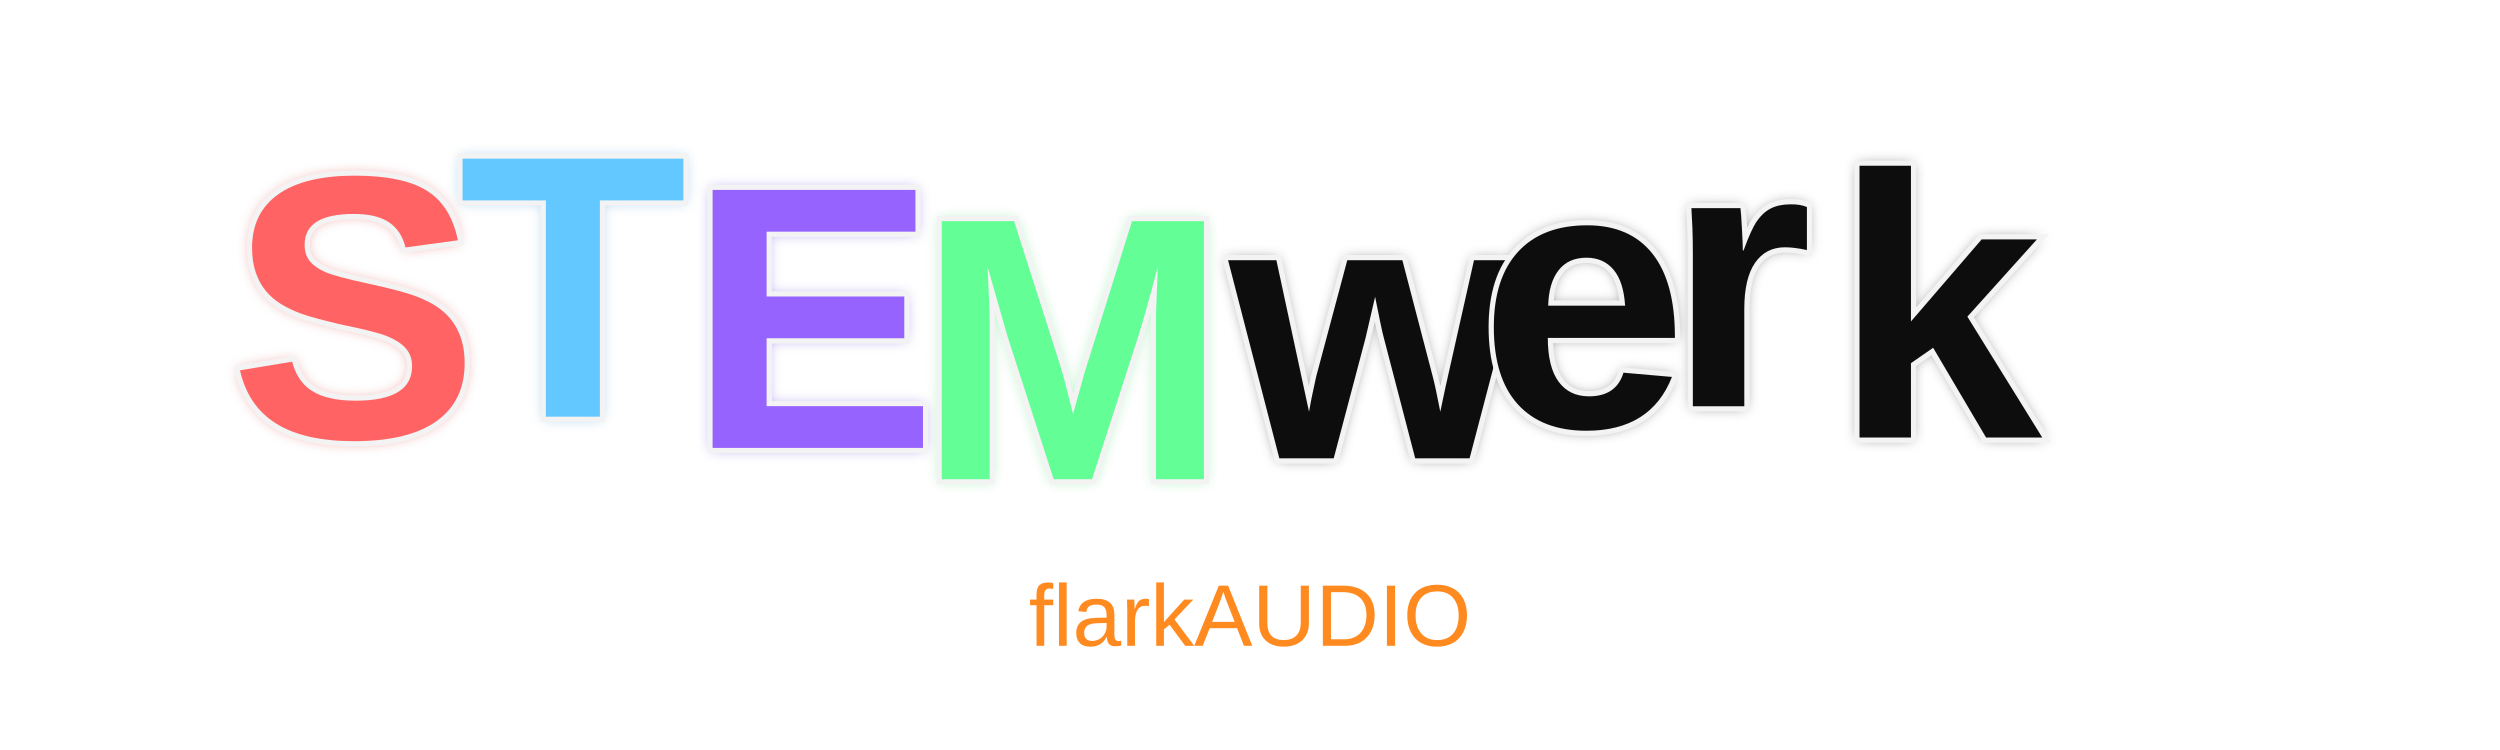
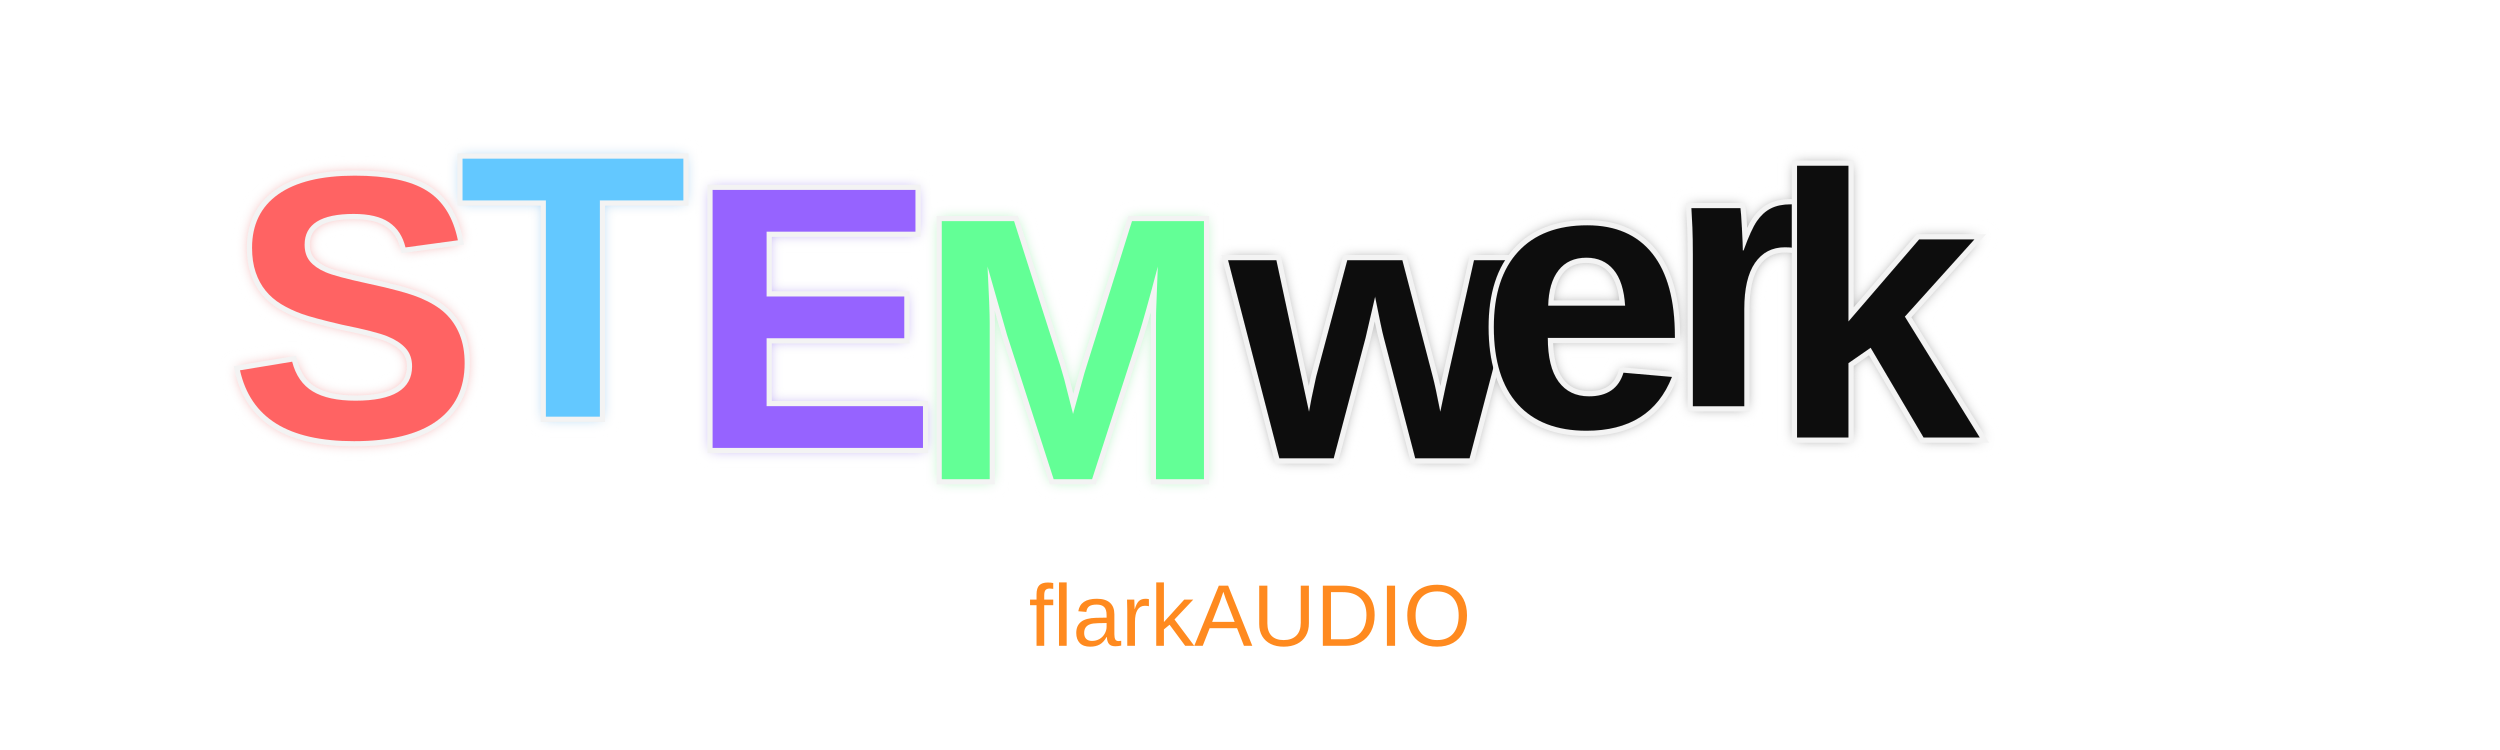
<svg xmlns="http://www.w3.org/2000/svg" width="1200" height="360" viewBox="0 0 1200 360">
  <defs>
    <filter id="softGlow" x="-20%" y="-20%" width="140%" height="140%">
      <feGaussianBlur in="SourceGraphic" stdDeviation="3" result="blur" />
      <feMerge>
        <feMergeNode in="blur" />
        <feMergeNode in="SourceGraphic" />
      </feMerge>
    </filter>
  </defs>
  <g font-family="Arial, Helvetica, sans-serif" font-weight="700" font-size="180" filter="url(#softGlow)">
    <text x="110" y="210" fill="#FF6464" stroke="#f3f3f3" stroke-width="5" paint-order="stroke fill">
      S
      <animate attributeName="y" values="210;190;210" dur="2.4s" repeatCount="indefinite" begin="0s" />
    </text>
    <text x="220" y="200" fill="#64C8FF" stroke="#f3f3f3" stroke-width="5" paint-order="stroke fill">
      T
      <animate attributeName="y" values="200;220;200" dur="2.4s" repeatCount="indefinite" begin="0.2s" />
    </text>
    <text x="330" y="215" fill="#9664FF" stroke="#f3f3f3" stroke-width="5" paint-order="stroke fill">
      E
      <animate attributeName="y" values="215;195;215" dur="2.4s" repeatCount="indefinite" begin="0.4s" />
    </text>
    <text x="440" y="230" fill="#64FF96" stroke="#f3f3f3" stroke-width="5" paint-order="stroke fill">
      M
      <animate attributeName="y" values="230;205;230" dur="2.4s" repeatCount="indefinite" begin="0.6s" />
    </text>
    <text x="590" y="220" fill="#111111" stroke="#f3f3f3" stroke-width="5" paint-order="stroke fill">
      w
      <animate attributeName="y" values="220;200;220" dur="2.4s" repeatCount="indefinite" begin="0.8s" />
    </text>
    <text x="710" y="205" fill="#111111" stroke="#f3f3f3" stroke-width="5" paint-order="stroke fill">
      e
      <animate attributeName="y" values="205;225;205" dur="2.4s" repeatCount="indefinite" begin="1s" />
    </text>
    <text x="800" y="195" fill="#111111" stroke="#f3f3f3" stroke-width="5" paint-order="stroke fill">
      r
      <animate attributeName="y" values="195;215;195" dur="2.4s" repeatCount="indefinite" begin="1.2s" />
    </text>
-     <text x="880" y="210" fill="#111111" stroke="#f3f3f3" stroke-width="5" paint-order="stroke fill">
+     <text x="850" y="210" fill="#111111" stroke="#f3f3f3" stroke-width="5" paint-order="stroke fill">
      k
      <animate attributeName="y" values="210;190;210" dur="2.4s" repeatCount="indefinite" begin="1.4s" />
    </text>
  </g>
  <g font-family="Arial, Helvetica, sans-serif" font-size="42">
    <text x="600" y="310" text-anchor="middle" fill="#ff8a1f">flarkAUDIO</text>
  </g>
</svg>
